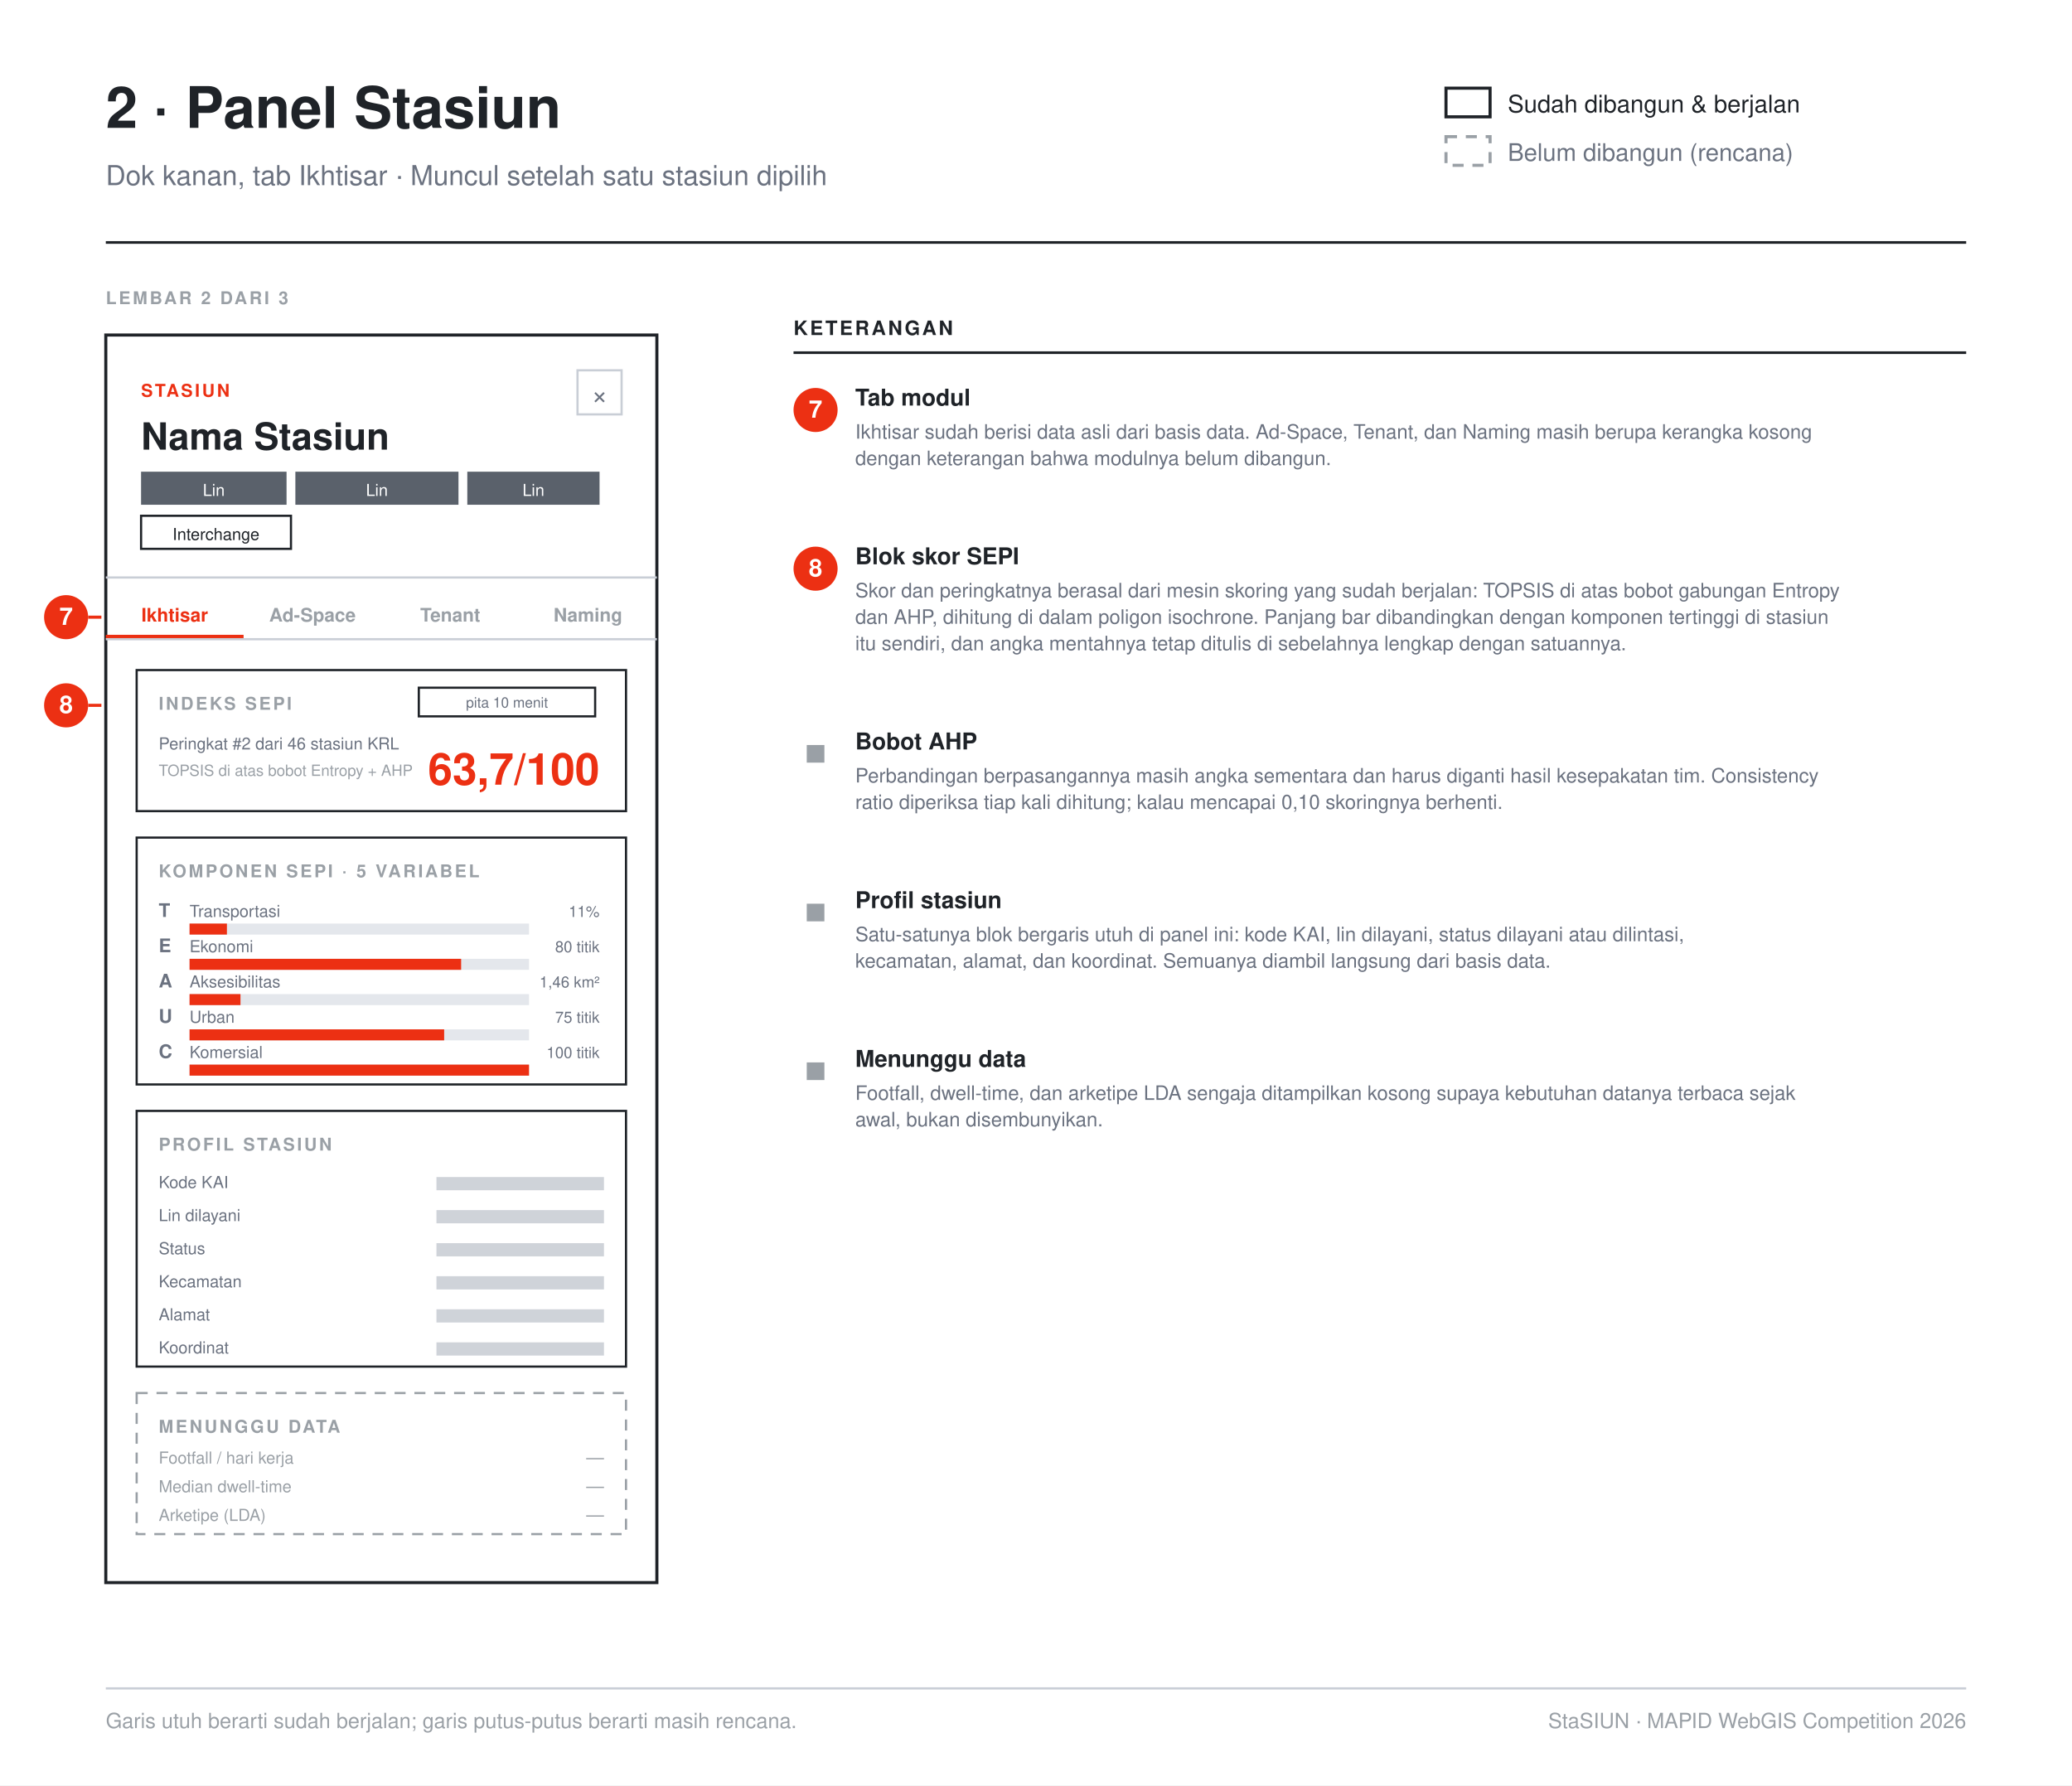
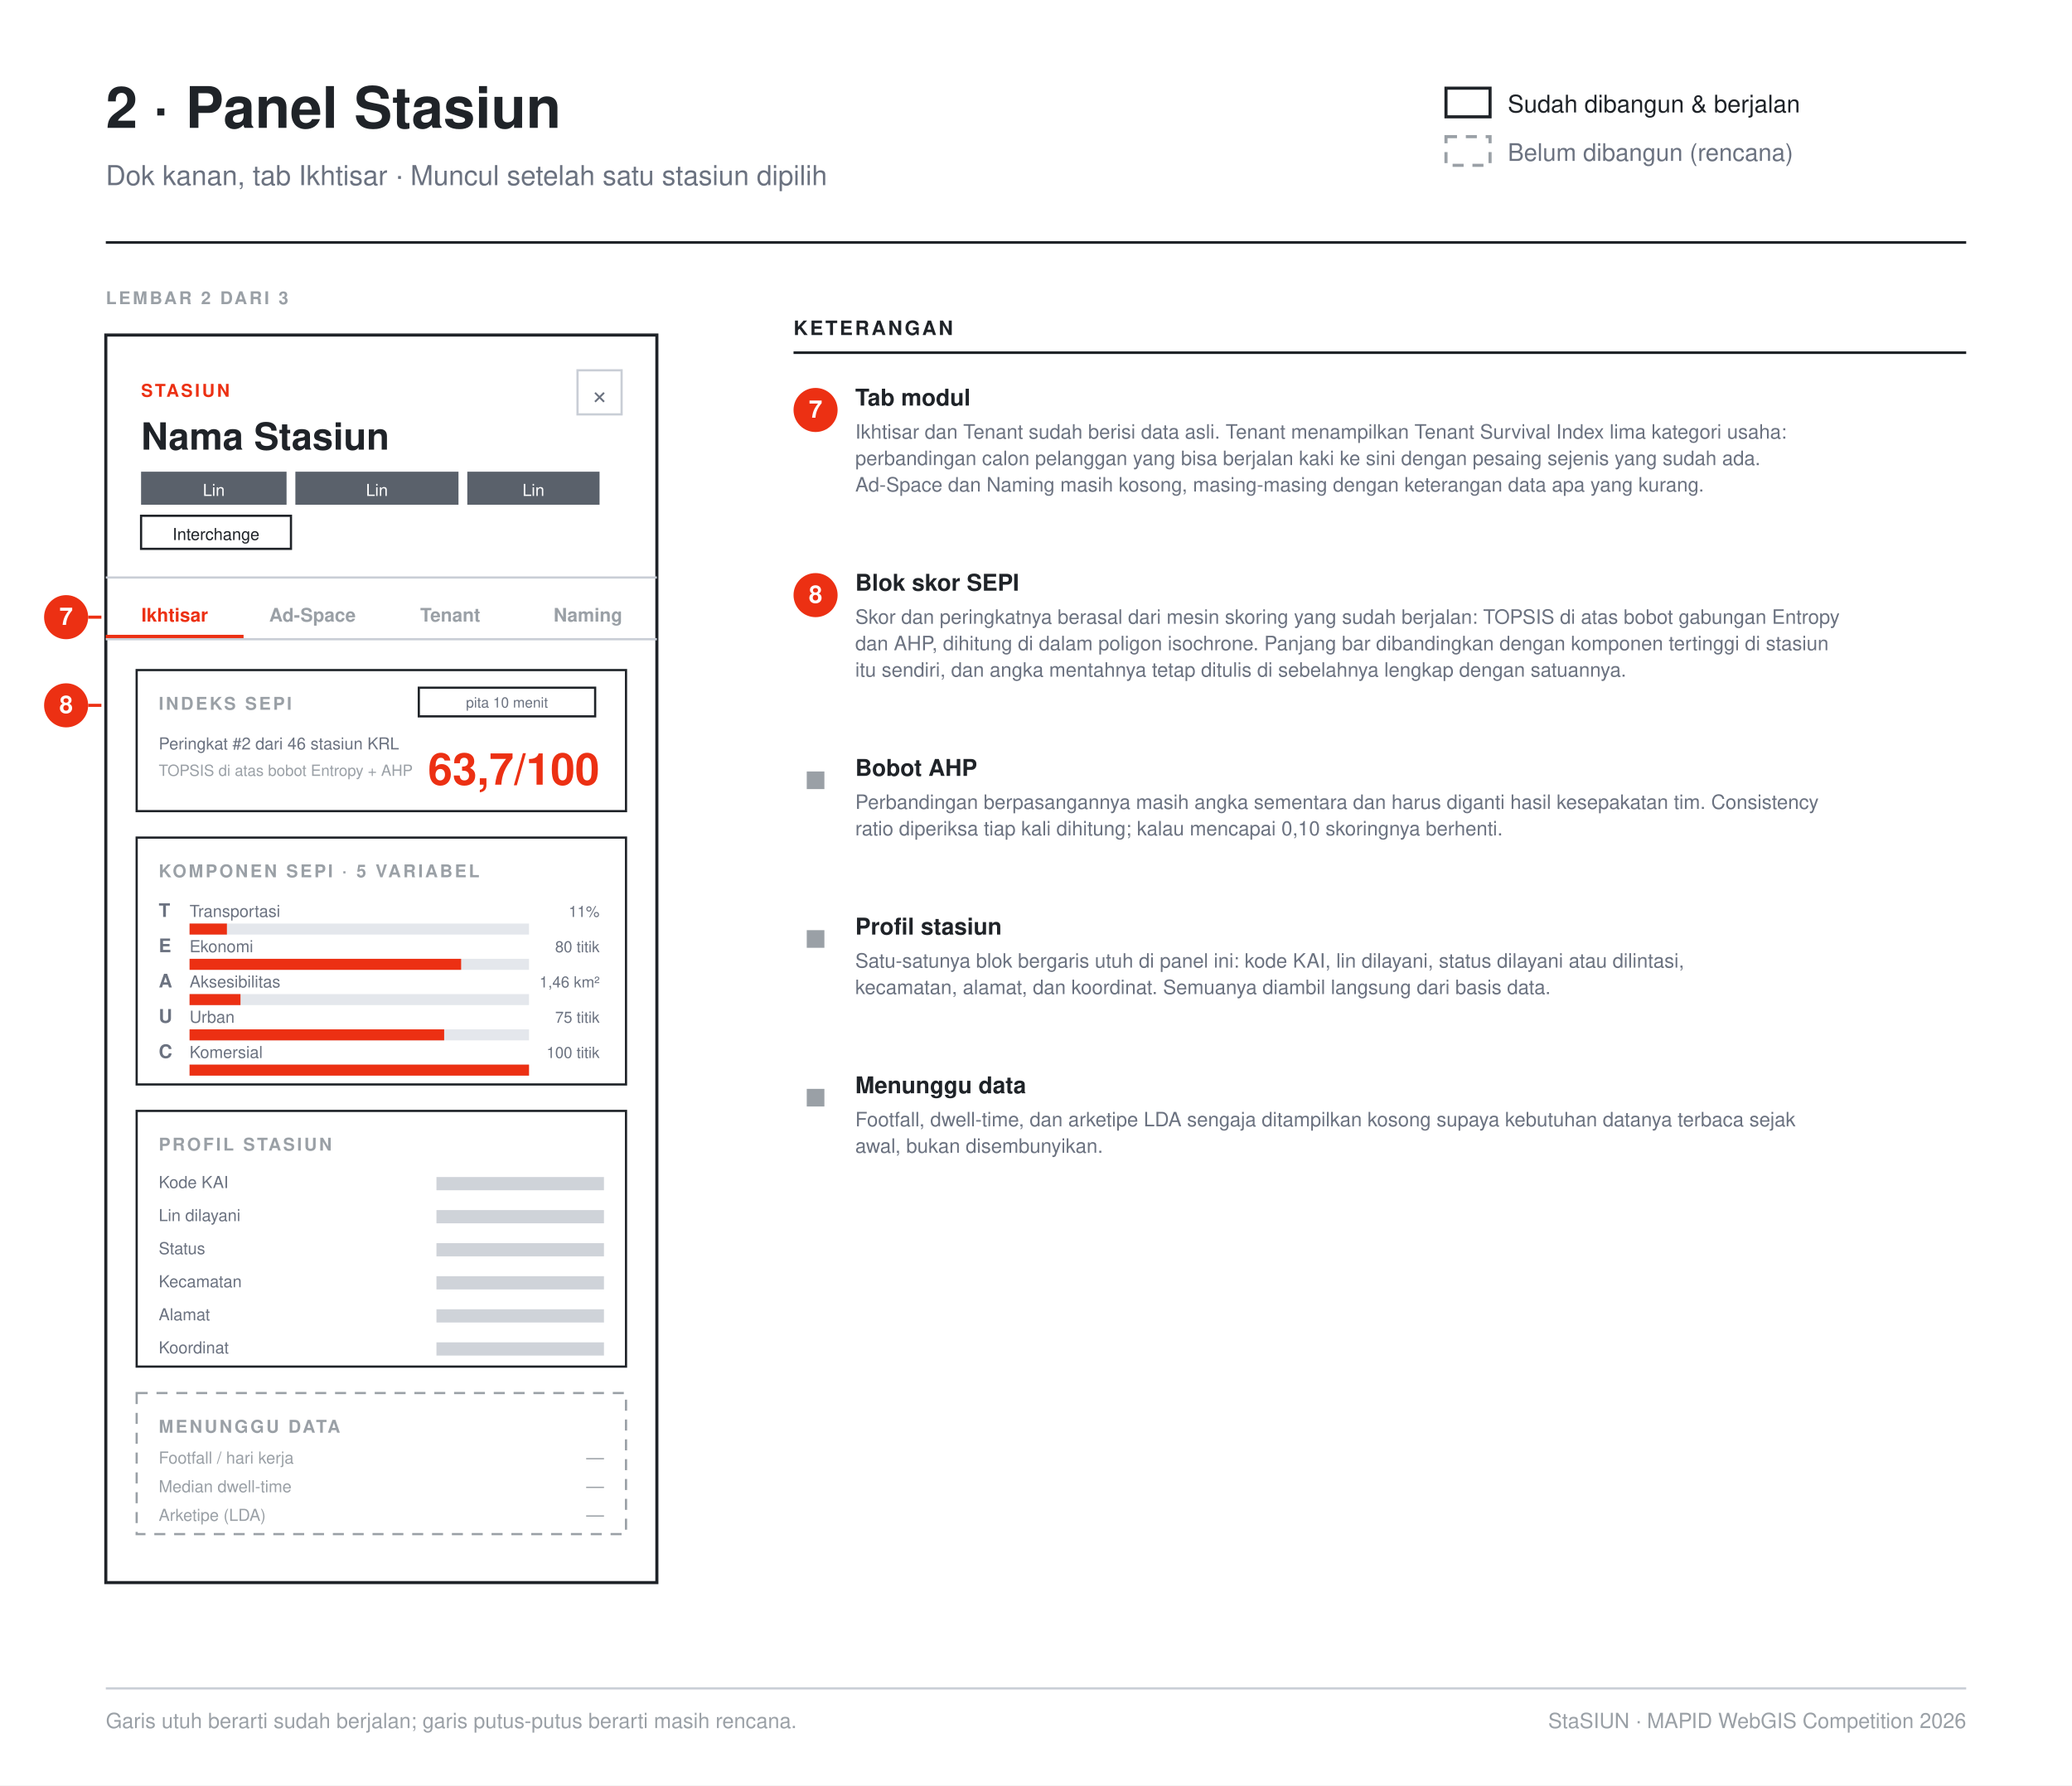
<svg xmlns="http://www.w3.org/2000/svg" width="940" height="810" viewBox="0 0 940 810">
  <rect width="940" height="810" fill="#ffffff" />
  <text x="48" y="58" font-family="Helvetica Neue, Helvetica, Arial, sans-serif" font-size="26" fill="#1f2328" font-weight="700" text-anchor="start">2 · Panel Stasiun</text>
  <text x="48" y="84" font-family="Helvetica Neue, Helvetica, Arial, sans-serif" font-size="12.5" fill="#6b7280" font-weight="400" text-anchor="start">Dok kanan, tab Ikhtisar  ·  Muncul setelah satu stasiun dipilih</text>
  <rect x="656" y="40" width="20" height="13" fill="#ffffff" stroke="#1f2328" stroke-width="1.4" />
  <text x="684" y="51" font-family="Helvetica Neue, Helvetica, Arial, sans-serif" font-size="11" fill="#1f2328" font-weight="400" text-anchor="start">Sudah dibangun &amp; berjalan</text>
  <rect x="656" y="62" width="20" height="13" fill="#ffffff" stroke="#9aa0a6" stroke-width="1.4" stroke-dasharray="5 4" />
  <text x="684" y="73" font-family="Helvetica Neue, Helvetica, Arial, sans-serif" font-size="11" fill="#6b7280" font-weight="400" text-anchor="start">Belum dibangun (rencana)</text>
  <line x1="48" y1="110" x2="892" y2="110" stroke="#1f2328" stroke-width="1.2" />
  <text x="48" y="138" font-family="Helvetica Neue, Helvetica, Arial, sans-serif" font-size="8" fill="#9aa0a6" font-weight="600" text-anchor="start" letter-spacing="1">LEMBAR 2 DARI 3</text>
  <rect x="48" y="152" width="250" height="566" fill="#ffffff" stroke="#1f2328" stroke-width="1.4" />
  <text x="64" y="180" font-family="Helvetica Neue, Helvetica, Arial, sans-serif" font-size="8" fill="#ec3013" font-weight="600" text-anchor="start" letter-spacing="1">STASIUN</text>
  <text x="64" y="204" font-family="Helvetica Neue, Helvetica, Arial, sans-serif" font-size="17" fill="#1f2328" font-weight="700" text-anchor="start">Nama Stasiun</text>
  <rect x="262" y="168" width="20" height="20" fill="#ffffff" stroke="#c9ced6" stroke-width="1" />
  <text x="272" y="183" font-family="Helvetica Neue, Helvetica, Arial, sans-serif" font-size="12" fill="#6b7280" font-weight="400" text-anchor="middle">×</text>
  <rect x="64" y="214" width="66" height="15" fill="#5a616b" />
  <text x="97.0" y="225" font-family="Helvetica Neue, Helvetica, Arial, sans-serif" font-size="7.5" fill="#ffffff" font-weight="400" text-anchor="middle">Lin</text>
  <rect x="134" y="214" width="74" height="15" fill="#5a616b" />
  <text x="171.0" y="225" font-family="Helvetica Neue, Helvetica, Arial, sans-serif" font-size="7.5" fill="#ffffff" font-weight="400" text-anchor="middle">Lin</text>
  <rect x="212" y="214" width="60" height="15" fill="#5a616b" />
  <text x="242.0" y="225" font-family="Helvetica Neue, Helvetica, Arial, sans-serif" font-size="7.5" fill="#ffffff" font-weight="400" text-anchor="middle">Lin</text>
  <rect x="64" y="234" width="68" height="15" fill="#ffffff" stroke="#1f2328" stroke-width="1" />
  <text x="98" y="245" font-family="Helvetica Neue, Helvetica, Arial, sans-serif" font-size="7.5" fill="#1f2328" font-weight="400" text-anchor="middle">Interchange</text>
  <line x1="48" y1="262" x2="298" y2="262" stroke="#c9ced6" stroke-width="1" />
  <text x="79.25" y="282" font-family="Helvetica Neue, Helvetica, Arial, sans-serif" font-size="8.5" fill="#ec3013" font-weight="600" text-anchor="middle">Ikhtisar</text>
  <text x="141.75" y="282" font-family="Helvetica Neue, Helvetica, Arial, sans-serif" font-size="8.5" fill="#9aa0a6" font-weight="600" text-anchor="middle">Ad-Space</text>
  <text x="204.25" y="282" font-family="Helvetica Neue, Helvetica, Arial, sans-serif" font-size="8.5" fill="#9aa0a6" font-weight="600" text-anchor="middle">Tenant</text>
  <text x="266.75" y="282" font-family="Helvetica Neue, Helvetica, Arial, sans-serif" font-size="8.5" fill="#9aa0a6" font-weight="600" text-anchor="middle">Naming</text>
  <rect x="48" y="288" width="62.5" height="2" fill="#ec3013" />
  <line x1="48" y1="290" x2="298" y2="290" stroke="#c9ced6" stroke-width="1" />
  <line x1="40" y1="280" x2="46" y2="280" stroke="#ec3013" stroke-width="1.4" />
  <circle cx="30" cy="280" r="10" fill="#ec3013" />
  <text x="30" y="283.5" font-family="Helvetica Neue, Helvetica, Arial, sans-serif" font-size="11" fill="#ffffff" font-weight="700" text-anchor="middle">7</text>
  <rect x="62" y="304" width="222" height="64" fill="#ffffff" stroke="#1f2328" stroke-width="1" />
  <text x="72" y="322" font-family="Helvetica Neue, Helvetica, Arial, sans-serif" font-size="8" fill="#9aa0a6" font-weight="600" text-anchor="start" letter-spacing="1">INDEKS SEPI</text>
  <rect x="190" y="312" width="80" height="13" fill="#ffffff" stroke="#1f2328" stroke-width="1" />
  <text x="230" y="321" font-family="Helvetica Neue, Helvetica, Arial, sans-serif" font-size="6.5" fill="#6b7280" font-weight="400" text-anchor="middle">pita 10 menit</text>
  <text x="72" y="340" font-family="Helvetica Neue, Helvetica, Arial, sans-serif" font-size="7.5" fill="#6b7280" font-weight="400" text-anchor="start">Peringkat #2 dari 46 stasiun KRL</text>
  <text x="72" y="352" font-family="Helvetica Neue, Helvetica, Arial, sans-serif" font-size="7" fill="#9aa0a6" font-weight="400" text-anchor="start">TOPSIS di atas bobot Entropy + AHP</text>
  <text x="272" y="356" font-family="Helvetica Neue, Helvetica, Arial, sans-serif" font-size="20" fill="#ec3013" font-weight="700" text-anchor="end">63,7/100</text>
  <line x1="40" y1="320" x2="46" y2="320" stroke="#ec3013" stroke-width="1.4" />
  <circle cx="30" cy="320" r="10" fill="#ec3013" />
  <text x="30" y="323.5" font-family="Helvetica Neue, Helvetica, Arial, sans-serif" font-size="11" fill="#ffffff" font-weight="700" text-anchor="middle">8</text>
  <rect x="62" y="380" width="222" height="112" fill="#ffffff" stroke="#1f2328" stroke-width="1" />
  <text x="72" y="398" font-family="Helvetica Neue, Helvetica, Arial, sans-serif" font-size="8" fill="#9aa0a6" font-weight="600" text-anchor="start" letter-spacing="1">KOMPONEN SEPI · 5 VARIABEL</text>
  <text x="72" y="416" font-family="Helvetica Neue, Helvetica, Arial, sans-serif" font-size="8.5" fill="#6b7280" font-weight="700" text-anchor="start">T</text>
  <text x="86" y="416" font-family="Helvetica Neue, Helvetica, Arial, sans-serif" font-size="7.5" fill="#6b7280" font-weight="400" text-anchor="start">Transportasi</text>
  <rect x="86" y="419" width="154" height="5" fill="#e4e7ec" />
  <rect x="86" y="419" width="16.94" height="5" fill="#ec3013" />
  <text x="272" y="416" font-family="Helvetica Neue, Helvetica, Arial, sans-serif" font-size="7" fill="#6b7280" font-weight="400" text-anchor="end">11%</text>
  <text x="72" y="432" font-family="Helvetica Neue, Helvetica, Arial, sans-serif" font-size="8.5" fill="#6b7280" font-weight="700" text-anchor="start">E</text>
  <text x="86" y="432" font-family="Helvetica Neue, Helvetica, Arial, sans-serif" font-size="7.5" fill="#6b7280" font-weight="400" text-anchor="start">Ekonomi</text>
  <rect x="86" y="435" width="154" height="5" fill="#e4e7ec" />
  <rect x="86" y="435" width="123.2" height="5" fill="#ec3013" />
  <text x="272" y="432" font-family="Helvetica Neue, Helvetica, Arial, sans-serif" font-size="7" fill="#6b7280" font-weight="400" text-anchor="end">80 titik</text>
  <text x="72" y="448" font-family="Helvetica Neue, Helvetica, Arial, sans-serif" font-size="8.5" fill="#6b7280" font-weight="700" text-anchor="start">A</text>
  <text x="86" y="448" font-family="Helvetica Neue, Helvetica, Arial, sans-serif" font-size="7.5" fill="#6b7280" font-weight="400" text-anchor="start">Aksesibilitas</text>
  <rect x="86" y="451" width="154" height="5" fill="#e4e7ec" />
  <rect x="86" y="451" width="23.1" height="5" fill="#ec3013" />
  <text x="272" y="448" font-family="Helvetica Neue, Helvetica, Arial, sans-serif" font-size="7" fill="#6b7280" font-weight="400" text-anchor="end">1,46 km²</text>
  <text x="72" y="464" font-family="Helvetica Neue, Helvetica, Arial, sans-serif" font-size="8.5" fill="#6b7280" font-weight="700" text-anchor="start">U</text>
  <text x="86" y="464" font-family="Helvetica Neue, Helvetica, Arial, sans-serif" font-size="7.5" fill="#6b7280" font-weight="400" text-anchor="start">Urban</text>
  <rect x="86" y="467" width="154" height="5" fill="#e4e7ec" />
  <rect x="86" y="467" width="115.5" height="5" fill="#ec3013" />
  <text x="272" y="464" font-family="Helvetica Neue, Helvetica, Arial, sans-serif" font-size="7" fill="#6b7280" font-weight="400" text-anchor="end">75 titik</text>
  <text x="72" y="480" font-family="Helvetica Neue, Helvetica, Arial, sans-serif" font-size="8.5" fill="#6b7280" font-weight="700" text-anchor="start">C</text>
  <text x="86" y="480" font-family="Helvetica Neue, Helvetica, Arial, sans-serif" font-size="7.5" fill="#6b7280" font-weight="400" text-anchor="start">Komersial</text>
  <rect x="86" y="483" width="154" height="5" fill="#e4e7ec" />
  <rect x="86" y="483" width="154.0" height="5" fill="#ec3013" />
  <text x="272" y="480" font-family="Helvetica Neue, Helvetica, Arial, sans-serif" font-size="7" fill="#6b7280" font-weight="400" text-anchor="end">100 titik</text>
  <rect x="62" y="504" width="222" height="116" fill="#ffffff" stroke="#1f2328" stroke-width="1" />
  <text x="72" y="522" font-family="Helvetica Neue, Helvetica, Arial, sans-serif" font-size="8" fill="#9aa0a6" font-weight="600" text-anchor="start" letter-spacing="1">PROFIL STASIUN</text>
  <text x="72" y="539" font-family="Helvetica Neue, Helvetica, Arial, sans-serif" font-size="7.5" fill="#6b7280" font-weight="400" text-anchor="start">Kode KAI</text>
  <rect x="198" y="534" width="76" height="6" fill="#cfd3d9" />
  <text x="72" y="554" font-family="Helvetica Neue, Helvetica, Arial, sans-serif" font-size="7.5" fill="#6b7280" font-weight="400" text-anchor="start">Lin dilayani</text>
  <rect x="198" y="549" width="76" height="6" fill="#cfd3d9" />
  <text x="72" y="569" font-family="Helvetica Neue, Helvetica, Arial, sans-serif" font-size="7.5" fill="#6b7280" font-weight="400" text-anchor="start">Status</text>
  <rect x="198" y="564" width="76" height="6" fill="#cfd3d9" />
  <text x="72" y="584" font-family="Helvetica Neue, Helvetica, Arial, sans-serif" font-size="7.5" fill="#6b7280" font-weight="400" text-anchor="start">Kecamatan</text>
  <rect x="198" y="579" width="76" height="6" fill="#cfd3d9" />
  <text x="72" y="599" font-family="Helvetica Neue, Helvetica, Arial, sans-serif" font-size="7.5" fill="#6b7280" font-weight="400" text-anchor="start">Alamat</text>
  <rect x="198" y="594" width="76" height="6" fill="#cfd3d9" />
  <text x="72" y="614" font-family="Helvetica Neue, Helvetica, Arial, sans-serif" font-size="7.5" fill="#6b7280" font-weight="400" text-anchor="start">Koordinat</text>
  <rect x="198" y="609" width="76" height="6" fill="#cfd3d9" />
  <rect x="62" y="632" width="222" height="64" fill="#ffffff" stroke="#9aa0a6" stroke-width="1" stroke-dasharray="5 4" />
  <text x="72" y="650" font-family="Helvetica Neue, Helvetica, Arial, sans-serif" font-size="8" fill="#9aa0a6" font-weight="600" text-anchor="start" letter-spacing="1">MENUNGGU DATA</text>
  <text x="72" y="664" font-family="Helvetica Neue, Helvetica, Arial, sans-serif" font-size="7.5" fill="#9aa0a6" font-weight="400" text-anchor="start">Footfall / hari kerja</text>
  <text x="274" y="664" font-family="Helvetica Neue, Helvetica, Arial, sans-serif" font-size="8" fill="#9aa0a6" font-weight="400" text-anchor="end">—</text>
  <text x="72" y="677" font-family="Helvetica Neue, Helvetica, Arial, sans-serif" font-size="7.5" fill="#9aa0a6" font-weight="400" text-anchor="start">Median dwell-time</text>
  <text x="274" y="677" font-family="Helvetica Neue, Helvetica, Arial, sans-serif" font-size="8" fill="#9aa0a6" font-weight="400" text-anchor="end">—</text>
  <text x="72" y="690" font-family="Helvetica Neue, Helvetica, Arial, sans-serif" font-size="7.5" fill="#9aa0a6" font-weight="400" text-anchor="start">Arketipe (LDA)</text>
  <text x="274" y="690" font-family="Helvetica Neue, Helvetica, Arial, sans-serif" font-size="8" fill="#9aa0a6" font-weight="400" text-anchor="end">—</text>
  <text x="360" y="152" font-family="Helvetica Neue, Helvetica, Arial, sans-serif" font-size="9" fill="#1f2328" font-weight="600" text-anchor="start" letter-spacing="1">KETERANGAN</text>
  <line x1="360" y1="160" x2="892" y2="160" stroke="#1f2328" stroke-width="1.2" />
  <circle cx="370" cy="186" r="10" fill="#ec3013" />
  <text x="370" y="189.5" font-family="Helvetica Neue, Helvetica, Arial, sans-serif" font-size="11" fill="#ffffff" font-weight="700" text-anchor="middle">7</text>
  <text x="388" y="184" font-family="Helvetica Neue, Helvetica, Arial, sans-serif" font-size="10.5" fill="#1f2328" font-weight="700" text-anchor="start">Tab modul</text>
-   <text x="388" y="199" font-family="Helvetica Neue, Helvetica, Arial, sans-serif" font-size="9" fill="#6b7280" font-weight="400" text-anchor="start">Ikhtisar sudah berisi data asli dari basis data. Ad-Space, Tenant, dan Naming masih berupa kerangka kosong</text>
-   <text x="388" y="211" font-family="Helvetica Neue, Helvetica, Arial, sans-serif" font-size="9" fill="#6b7280" font-weight="400" text-anchor="start">dengan keterangan bahwa modulnya belum dibangun.</text>
-   <circle cx="370" cy="258" r="10" fill="#ec3013" />
-   <text x="370" y="261.5" font-family="Helvetica Neue, Helvetica, Arial, sans-serif" font-size="11" fill="#ffffff" font-weight="700" text-anchor="middle">8</text>
-   <text x="388" y="256" font-family="Helvetica Neue, Helvetica, Arial, sans-serif" font-size="10.5" fill="#1f2328" font-weight="700" text-anchor="start">Blok skor SEPI</text>
-   <text x="388" y="271" font-family="Helvetica Neue, Helvetica, Arial, sans-serif" font-size="9" fill="#6b7280" font-weight="400" text-anchor="start">Skor dan peringkatnya berasal dari mesin skoring yang sudah berjalan: TOPSIS di atas bobot gabungan Entropy</text>
-   <text x="388" y="283" font-family="Helvetica Neue, Helvetica, Arial, sans-serif" font-size="9" fill="#6b7280" font-weight="400" text-anchor="start">dan AHP, dihitung di dalam poligon isochrone. Panjang bar dibandingkan dengan komponen tertinggi di stasiun</text>
-   <text x="388" y="295" font-family="Helvetica Neue, Helvetica, Arial, sans-serif" font-size="9" fill="#6b7280" font-weight="400" text-anchor="start">itu sendiri, dan angka mentahnya tetap ditulis di sebelahnya lengkap dengan satuannya.</text>
-   <rect x="366" y="338" width="8" height="8" fill="#9aa0a6" />
-   <text x="388" y="340" font-family="Helvetica Neue, Helvetica, Arial, sans-serif" font-size="10.5" fill="#1f2328" font-weight="700" text-anchor="start">Bobot AHP</text>
-   <text x="388" y="355" font-family="Helvetica Neue, Helvetica, Arial, sans-serif" font-size="9" fill="#6b7280" font-weight="400" text-anchor="start">Perbandingan berpasangannya masih angka sementara dan harus diganti hasil kesepakatan tim. Consistency</text>
-   <text x="388" y="367" font-family="Helvetica Neue, Helvetica, Arial, sans-serif" font-size="9" fill="#6b7280" font-weight="400" text-anchor="start">ratio diperiksa tiap kali dihitung; kalau mencapai 0,10 skoringnya berhenti.</text>
-   <rect x="366" y="410" width="8" height="8" fill="#9aa0a6" />
-   <text x="388" y="412" font-family="Helvetica Neue, Helvetica, Arial, sans-serif" font-size="10.5" fill="#1f2328" font-weight="700" text-anchor="start">Profil stasiun</text>
-   <text x="388" y="427" font-family="Helvetica Neue, Helvetica, Arial, sans-serif" font-size="9" fill="#6b7280" font-weight="400" text-anchor="start">Satu-satunya blok bergaris utuh di panel ini: kode KAI, lin dilayani, status dilayani atau dilintasi,</text>
-   <text x="388" y="439" font-family="Helvetica Neue, Helvetica, Arial, sans-serif" font-size="9" fill="#6b7280" font-weight="400" text-anchor="start">kecamatan, alamat, dan koordinat. Semuanya diambil langsung dari basis data.</text>
-   <rect x="366" y="482" width="8" height="8" fill="#9aa0a6" />
-   <text x="388" y="484" font-family="Helvetica Neue, Helvetica, Arial, sans-serif" font-size="10.5" fill="#1f2328" font-weight="700" text-anchor="start">Menunggu data</text>
-   <text x="388" y="499" font-family="Helvetica Neue, Helvetica, Arial, sans-serif" font-size="9" fill="#6b7280" font-weight="400" text-anchor="start">Footfall, dwell-time, dan arketipe LDA sengaja ditampilkan kosong supaya kebutuhan datanya terbaca sejak</text>
-   <text x="388" y="511" font-family="Helvetica Neue, Helvetica, Arial, sans-serif" font-size="9" fill="#6b7280" font-weight="400" text-anchor="start">awal, bukan disembunyikan.</text>
+   <text x="388" y="199" font-family="Helvetica Neue, Helvetica, Arial, sans-serif" font-size="9" fill="#6b7280" font-weight="400" text-anchor="start">Ikhtisar dan Tenant sudah berisi data asli. Tenant menampilkan Tenant Survival Index lima kategori usaha:</text>
+   <text x="388" y="211" font-family="Helvetica Neue, Helvetica, Arial, sans-serif" font-size="9" fill="#6b7280" font-weight="400" text-anchor="start">perbandingan calon pelanggan yang bisa berjalan kaki ke sini dengan pesaing sejenis yang sudah ada.</text>
+   <text x="388" y="223" font-family="Helvetica Neue, Helvetica, Arial, sans-serif" font-size="9" fill="#6b7280" font-weight="400" text-anchor="start">Ad-Space dan Naming masih kosong, masing-masing dengan keterangan data apa yang kurang.</text>
+   <circle cx="370" cy="270" r="10" fill="#ec3013" />
+   <text x="370" y="273.5" font-family="Helvetica Neue, Helvetica, Arial, sans-serif" font-size="11" fill="#ffffff" font-weight="700" text-anchor="middle">8</text>
+   <text x="388" y="268" font-family="Helvetica Neue, Helvetica, Arial, sans-serif" font-size="10.5" fill="#1f2328" font-weight="700" text-anchor="start">Blok skor SEPI</text>
+   <text x="388" y="283" font-family="Helvetica Neue, Helvetica, Arial, sans-serif" font-size="9" fill="#6b7280" font-weight="400" text-anchor="start">Skor dan peringkatnya berasal dari mesin skoring yang sudah berjalan: TOPSIS di atas bobot gabungan Entropy</text>
+   <text x="388" y="295" font-family="Helvetica Neue, Helvetica, Arial, sans-serif" font-size="9" fill="#6b7280" font-weight="400" text-anchor="start">dan AHP, dihitung di dalam poligon isochrone. Panjang bar dibandingkan dengan komponen tertinggi di stasiun</text>
+   <text x="388" y="307" font-family="Helvetica Neue, Helvetica, Arial, sans-serif" font-size="9" fill="#6b7280" font-weight="400" text-anchor="start">itu sendiri, dan angka mentahnya tetap ditulis di sebelahnya lengkap dengan satuannya.</text>
+   <rect x="366" y="350" width="8" height="8" fill="#9aa0a6" />
+   <text x="388" y="352" font-family="Helvetica Neue, Helvetica, Arial, sans-serif" font-size="10.5" fill="#1f2328" font-weight="700" text-anchor="start">Bobot AHP</text>
+   <text x="388" y="367" font-family="Helvetica Neue, Helvetica, Arial, sans-serif" font-size="9" fill="#6b7280" font-weight="400" text-anchor="start">Perbandingan berpasangannya masih angka sementara dan harus diganti hasil kesepakatan tim. Consistency</text>
+   <text x="388" y="379" font-family="Helvetica Neue, Helvetica, Arial, sans-serif" font-size="9" fill="#6b7280" font-weight="400" text-anchor="start">ratio diperiksa tiap kali dihitung; kalau mencapai 0,10 skoringnya berhenti.</text>
+   <rect x="366" y="422" width="8" height="8" fill="#9aa0a6" />
+   <text x="388" y="424" font-family="Helvetica Neue, Helvetica, Arial, sans-serif" font-size="10.5" fill="#1f2328" font-weight="700" text-anchor="start">Profil stasiun</text>
+   <text x="388" y="439" font-family="Helvetica Neue, Helvetica, Arial, sans-serif" font-size="9" fill="#6b7280" font-weight="400" text-anchor="start">Satu-satunya blok bergaris utuh di panel ini: kode KAI, lin dilayani, status dilayani atau dilintasi,</text>
+   <text x="388" y="451" font-family="Helvetica Neue, Helvetica, Arial, sans-serif" font-size="9" fill="#6b7280" font-weight="400" text-anchor="start">kecamatan, alamat, dan koordinat. Semuanya diambil langsung dari basis data.</text>
+   <rect x="366" y="494" width="8" height="8" fill="#9aa0a6" />
+   <text x="388" y="496" font-family="Helvetica Neue, Helvetica, Arial, sans-serif" font-size="10.5" fill="#1f2328" font-weight="700" text-anchor="start">Menunggu data</text>
+   <text x="388" y="511" font-family="Helvetica Neue, Helvetica, Arial, sans-serif" font-size="9" fill="#6b7280" font-weight="400" text-anchor="start">Footfall, dwell-time, dan arketipe LDA sengaja ditampilkan kosong supaya kebutuhan datanya terbaca sejak</text>
+   <text x="388" y="523" font-family="Helvetica Neue, Helvetica, Arial, sans-serif" font-size="9" fill="#6b7280" font-weight="400" text-anchor="start">awal, bukan disembunyikan.</text>
  <line x1="48" y1="766" x2="892" y2="766" stroke="#c9ced6" stroke-width="1" />
  <text x="48" y="784" font-family="Helvetica Neue, Helvetica, Arial, sans-serif" font-size="9.5" fill="#9aa0a6" font-weight="400" text-anchor="start">Garis utuh berarti sudah berjalan; garis putus-putus berarti masih rencana.</text>
  <text x="892" y="784" font-family="Helvetica Neue, Helvetica, Arial, sans-serif" font-size="9.5" fill="#9aa0a6" font-weight="400" text-anchor="end">StaSIUN · MAPID WebGIS Competition 2026</text>
</svg>
